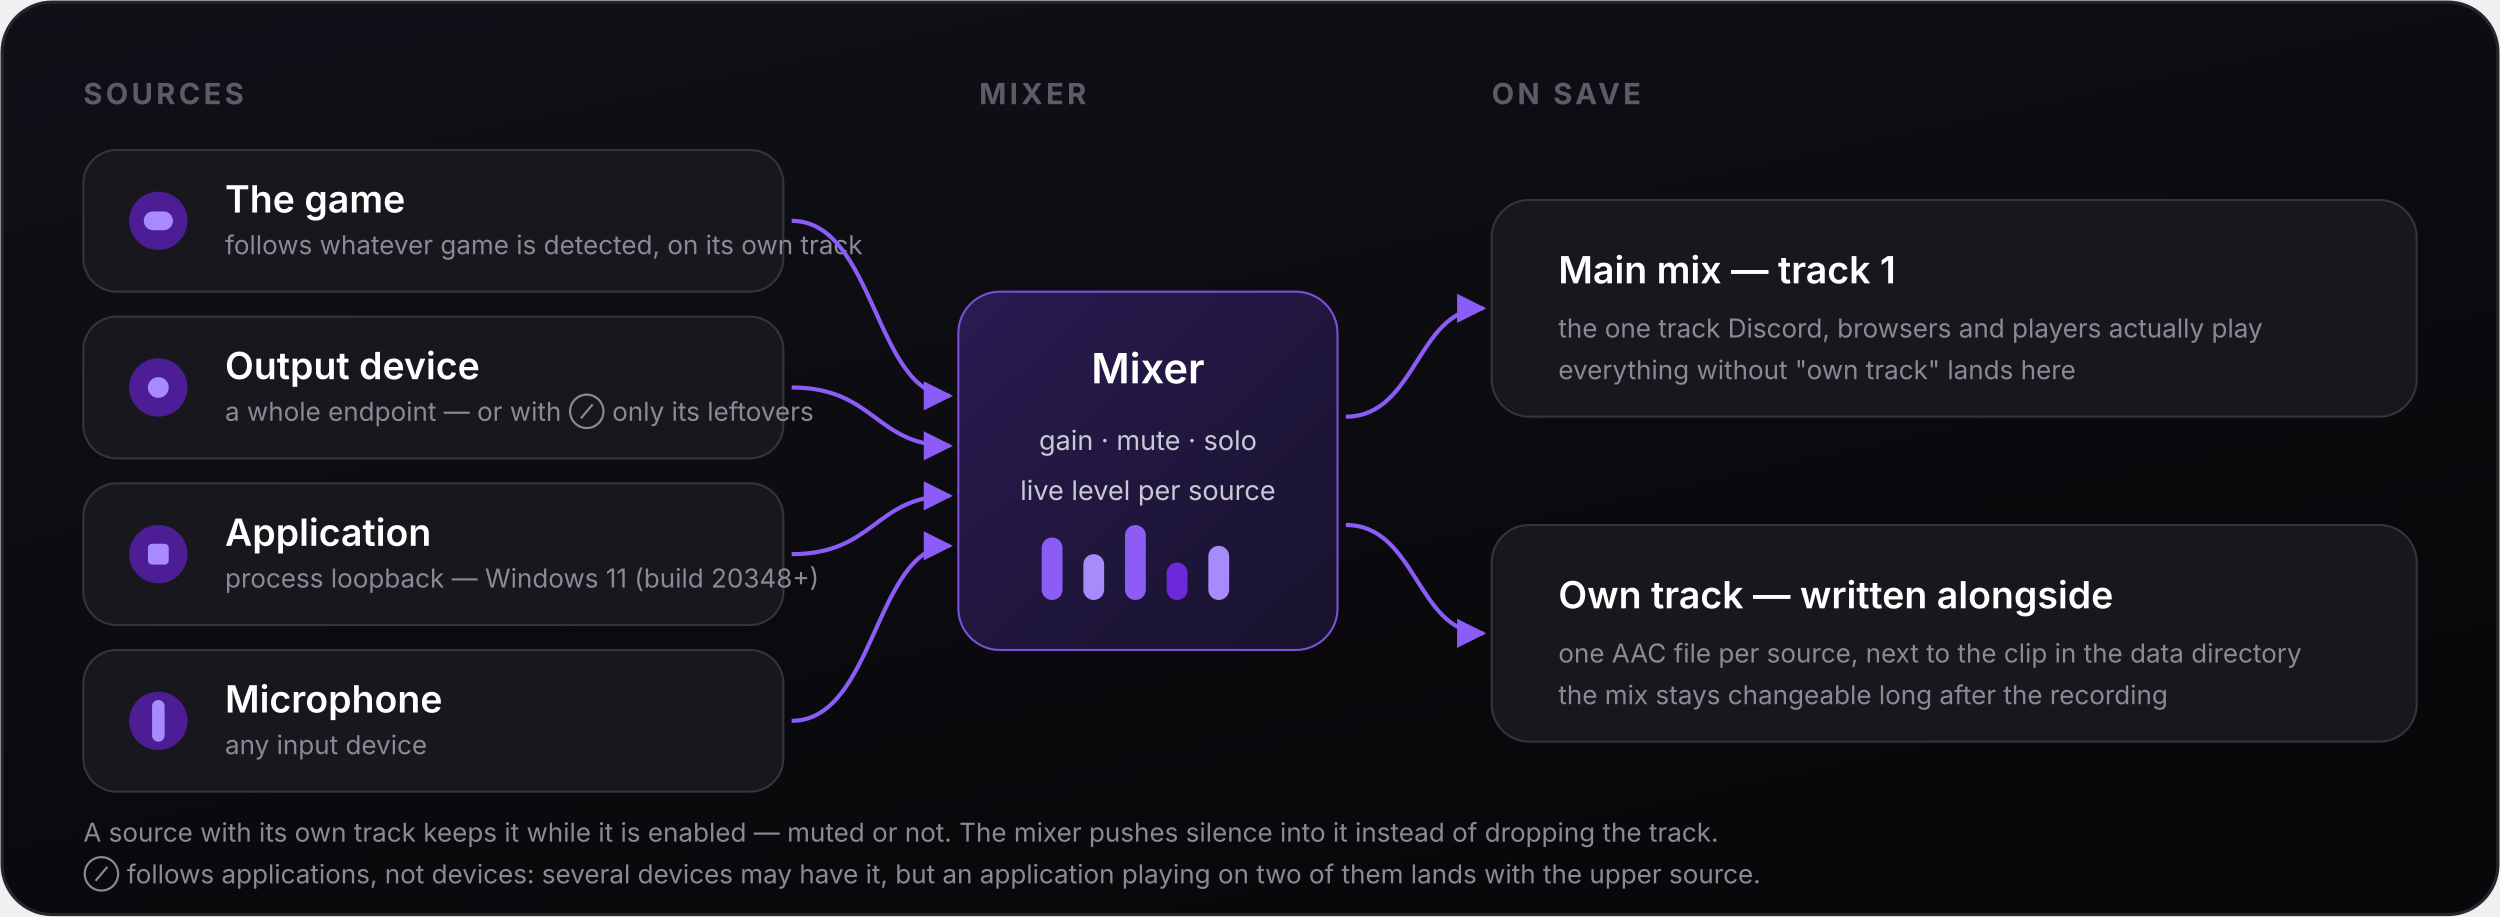
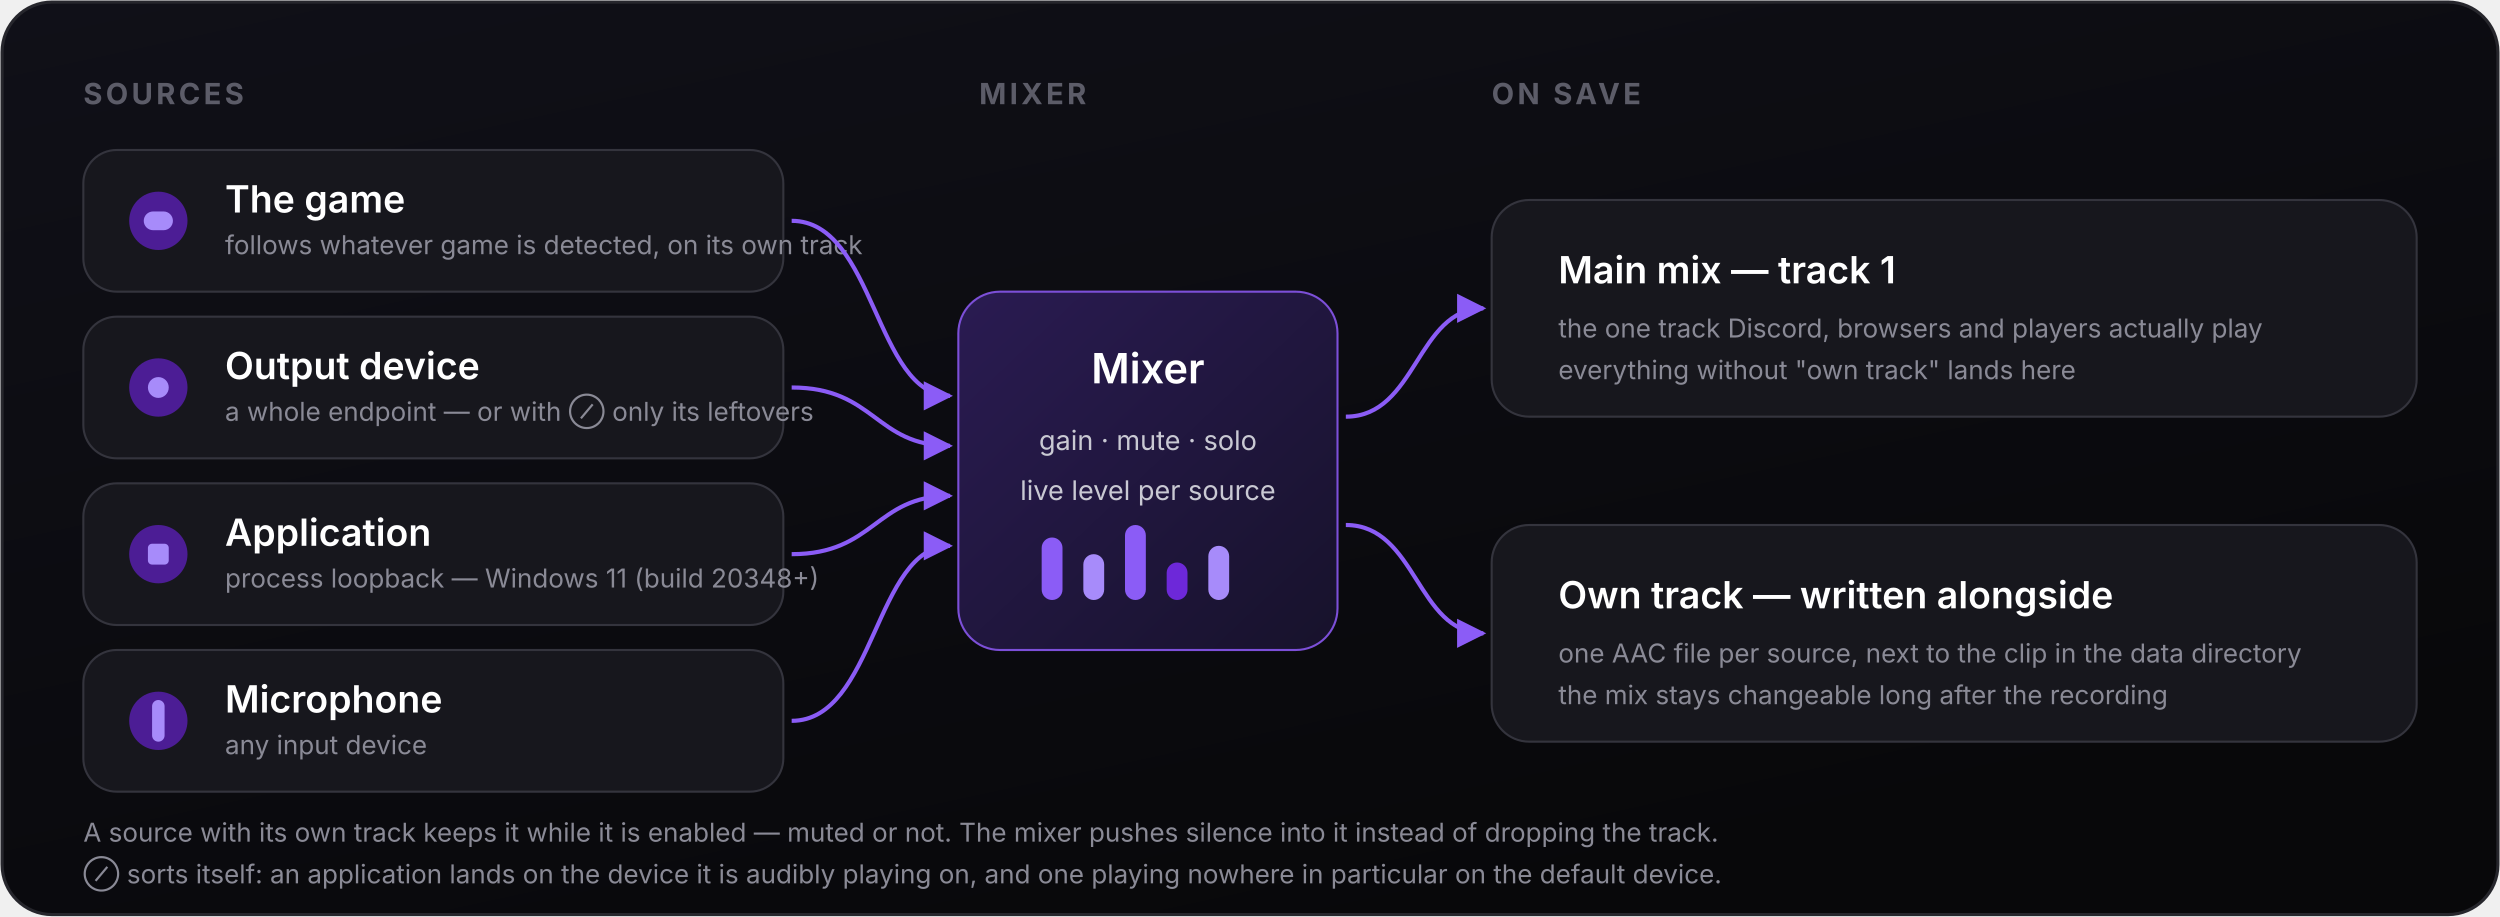
<svg xmlns="http://www.w3.org/2000/svg" viewBox="0 0 1200 440" width="1200" height="440" role="img" aria-label="Audio routing: the detected game, everything else, applications and microphones through the mixer into the main mix and separate tracks">
  <defs>
    <linearGradient id="bg2" x1="0" y1="0" x2=".6" y2="1">
      <stop offset="0" stop-color="#101018" />
      <stop offset="1" stop-color="#08080a" />
    </linearGradient>
    <linearGradient id="mix" x1="0" y1="0" x2="1" y2="1">
      <stop offset="0" stop-color="#2a1b52" />
      <stop offset="1" stop-color="#17122b" />
    </linearGradient>
    <marker id="tip2" viewBox="0 0 10 10" refX="9" refY="5" markerWidth="7" markerHeight="7" orient="auto-start-reverse">
      <path d="M0 0 L10 5 L0 10 z" fill="#8b5cf6" />
    </marker>
  </defs>
  <rect x="1" y="1" width="1198" height="438" rx="24" fill="url(#bg2)" stroke="#26262c" stroke-width="1.5" />
  <g font-family="Inter, 'Segoe UI', system-ui, -apple-system, sans-serif">
    <text x="40" y="50" font-size="14" font-weight="700" fill="#5c5c68" letter-spacing="1.6">SOURCES</text>
    <text x="470" y="50" font-size="14" font-weight="700" fill="#5c5c68" letter-spacing="1.6">MIXER</text>
    <text x="716" y="50" font-size="14" font-weight="700" fill="#5c5c68" letter-spacing="1.6">ON SAVE</text>
    <g>
      <rect x="40" y="72" width="336" height="68" rx="16" fill="#17171d" stroke="#34343d" />
      <circle cx="76" cy="106" r="14" fill="#4c1d95" />
      <rect x="69" y="101.5" width="14" height="9" rx="4.5" fill="#a78bfa" />
      <text x="108" y="102" font-size="18" font-weight="600" fill="#ffffff">The game</text>
      <text x="108" y="122" font-size="12.5" fill="#8a8a96">follows whatever game is detected, on its own track</text>
      <rect x="40" y="152" width="336" height="68" rx="16" fill="#17171d" stroke="#34343d" />
      <circle cx="76" cy="186" r="14" fill="#4c1d95" />
      <circle cx="76" cy="186" r="5" fill="#a78bfa" />
      <text x="108" y="182" font-size="18" font-weight="600" fill="#ffffff">Output device</text>
      <text x="108" y="202" font-size="12.5" fill="#8a8a96">a whole endpoint — or with ⊘ only its leftovers</text>
      <rect x="40" y="232" width="336" height="68" rx="16" fill="#17171d" stroke="#34343d" />
      <circle cx="76" cy="266" r="14" fill="#4c1d95" />
      <rect x="71" y="261" width="10" height="10" rx="2" fill="#a78bfa" />
      <text x="108" y="262" font-size="18" font-weight="600" fill="#ffffff">Application</text>
      <text x="108" y="282" font-size="12.5" fill="#8a8a96">process loopback — Windows 11 (build 20348+)</text>
      <rect x="40" y="312" width="336" height="68" rx="16" fill="#17171d" stroke="#34343d" />
      <circle cx="76" cy="346" r="14" fill="#4c1d95" />
      <path d="M76 339 v14" stroke="#a78bfa" stroke-width="6" stroke-linecap="round" />
      <text x="108" y="342" font-size="18" font-weight="600" fill="#ffffff">Microphone</text>
      <text x="108" y="362" font-size="12.5" fill="#8a8a96">any input device</text>
    </g>
    <g stroke="#8b5cf6" stroke-width="2" fill="none" marker-end="url(#tip2)">
      <path d="M380 106 C 420 106, 420 190, 456 190" />
      <path d="M380 186 C 420 186, 420 214, 456 214" />
      <path d="M380 266 C 420 266, 420 238, 456 238" />
      <path d="M380 346 C 420 346, 420 262, 456 262" />
    </g>
    <rect x="460" y="140" width="182" height="172" rx="20" fill="url(#mix)" stroke="#7c4fd8" />
    <text x="551" y="184" font-size="20" font-weight="600" fill="#ffffff" text-anchor="middle">Mixer</text>
    <g text-anchor="middle" font-size="13" fill="#c9c9d3">
      <text x="551" y="216">gain · mute · solo</text>
      <text x="551" y="240">live level per source</text>
    </g>
    <g>
      <rect x="500" y="258" width="10" height="30" rx="5" fill="#8b5cf6" />
      <rect x="520" y="266" width="10" height="22" rx="5" fill="#a78bfa" />
      <rect x="540" y="252" width="10" height="36" rx="5" fill="#8b5cf6" />
      <rect x="560" y="270" width="10" height="18" rx="5" fill="#6d28d9" />
      <rect x="580" y="262" width="10" height="26" rx="5" fill="#a78bfa" />
    </g>
    <g stroke="#8b5cf6" stroke-width="2" fill="none" marker-end="url(#tip2)">
      <path d="M646 200 C 680 200, 680 148, 712 148" />
      <path d="M646 252 C 680 252, 680 304, 712 304" />
    </g>
    <rect x="716" y="96" width="444" height="104" rx="18" fill="#17171d" stroke="#34343d" />
    <text x="748" y="136" font-size="18" font-weight="600" fill="#ffffff">Main mix — track 1</text>
    <text x="748" y="162" font-size="12.5" fill="#8a8a96">the one track Discord, browsers and players actually play</text>
    <text x="748" y="182" font-size="12.5" fill="#8a8a96">everything without "own track" lands here</text>
    <rect x="716" y="252" width="444" height="104" rx="18" fill="#17171d" stroke="#34343d" />
    <text x="748" y="292" font-size="18" font-weight="600" fill="#ffffff">Own track — written alongside</text>
    <text x="748" y="318" font-size="12.5" fill="#8a8a96">one AAC file per source, next to the clip in the data directory</text>
    <text x="748" y="338" font-size="12.5" fill="#8a8a96">the mix stays changeable long after the recording</text>
    <text x="40" y="404" font-size="12.5" fill="#8a8a96">A source with its own track keeps it while it is enabled — muted or not. The mixer pushes silence into it instead of dropping the track.</text>
-     <text x="40" y="424" font-size="12.5" fill="#8a8a96">⊘ follows applications, not devices: several devices may have it, but an application playing on two of them lands with the upper source.</text>
+     <text x="40" y="424" font-size="12.5" fill="#8a8a96">⊘ sorts itself: an application lands on the device it is audibly playing on, and one playing nowhere in particular on the default device.</text>
  </g>
</svg>
